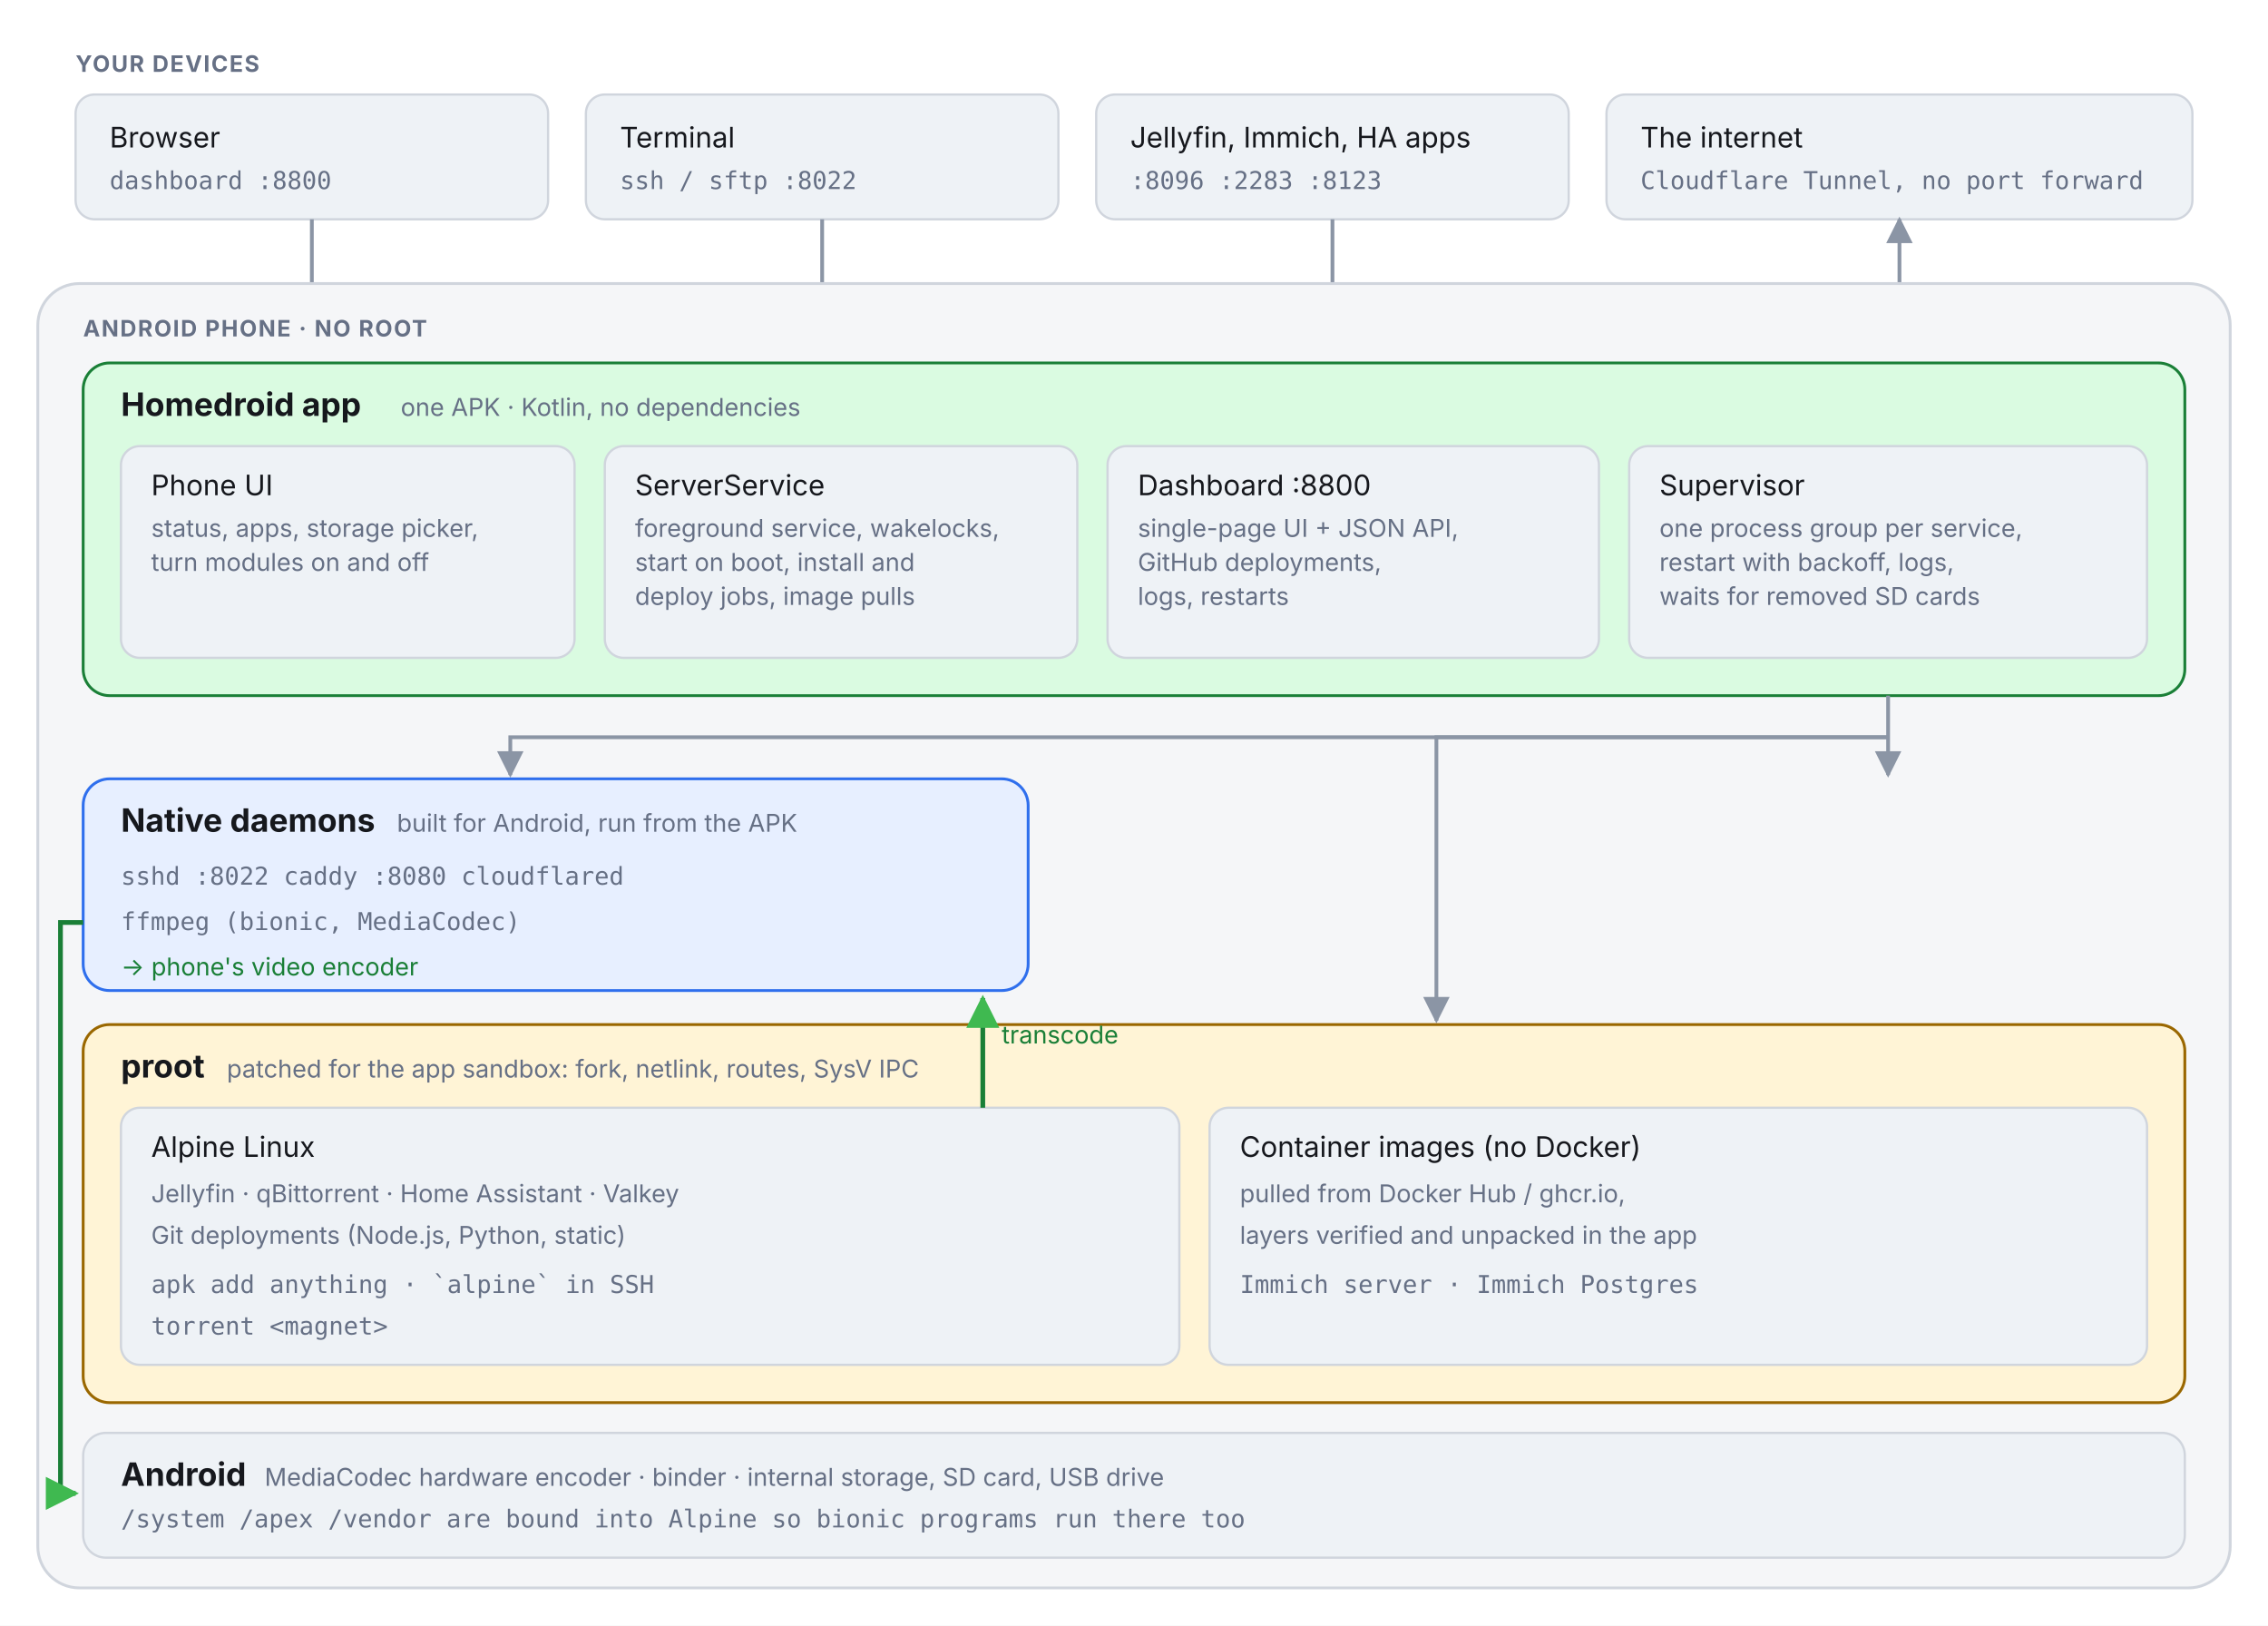
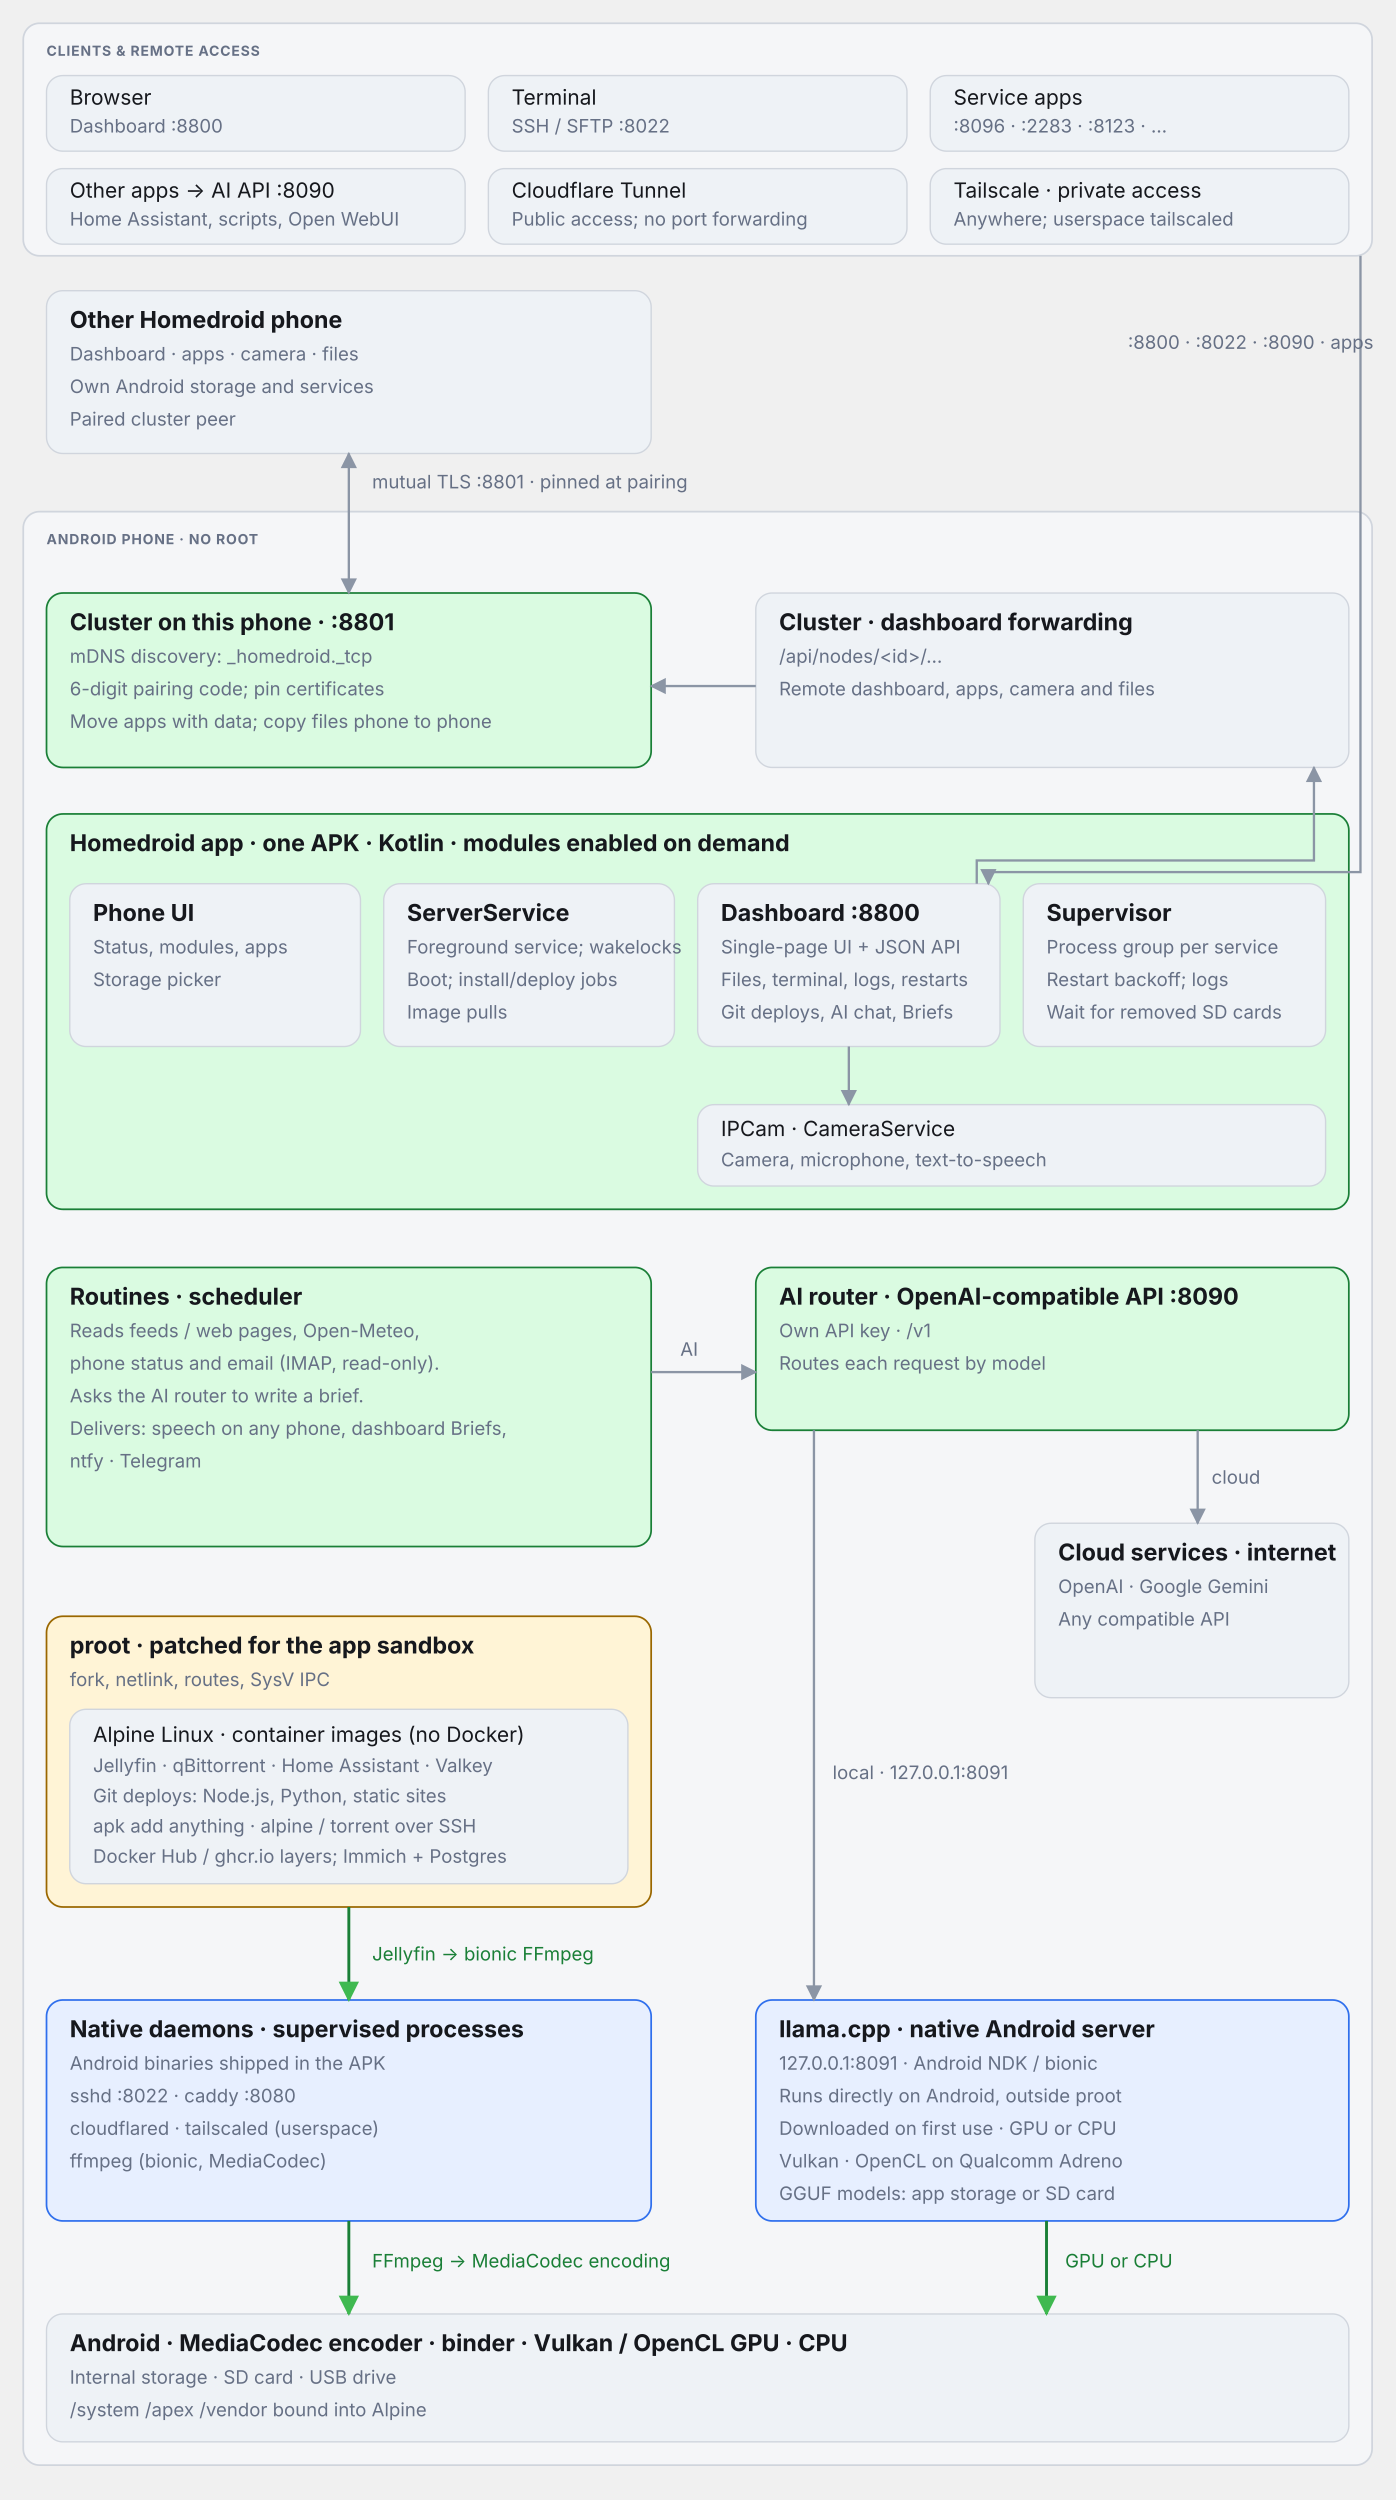
- <svg xmlns="http://www.w3.org/2000/svg" viewBox="0 0 1200 860" font-family="Inter, 'Noto Sans', 'Segoe UI', Helvetica, Arial, sans-serif" role="img" aria-labelledby="t d">
+ <svg xmlns="http://www.w3.org/2000/svg" viewBox="0 0 1200 2150" font-family="Inter, Noto Sans, Segoe UI, Helvetica, Arial, sans-serif" role="img" aria-labelledby="t d">
  <style>
-     .t { font-size: 15px; }
-     .h { font-size: 17px; font-weight: 700; }
-     .m { font-size: 13px; }
-     .mono { font-family: 'JetBrains Mono', 'DejaVu Sans Mono', monospace; font-size: 13px; }
+     .t { font-size: 18px; }
+     .h { font-size: 20px; font-weight: 700; }
+     .m { font-size: 16px; }
+     .mono { font-family: 'JetBrains Mono', 'DejaVu Sans Mono', monospace; font-size: 16px; }
    .panel { stroke-width: 1.5; }
    .panel2 { stroke-width: 1.2; }
    .green, .blue, .amber { stroke-width: 1.5; }
    .label { font-size: 12px; font-weight: 700; letter-spacing: .06em; }
    .arrow { stroke-width: 2; fill: none; marker-end: url(#a); }
    .hw { stroke-width: 2.5; fill: none; marker-end: url(#ag); }
    .bg { fill: #ffffff; }
    .t, .h { fill: #16181d; }
    .m, .mono, .label { fill: #667085; }
    .panel { fill: #f5f6f8; stroke: #d0d5dd; }
    .panel2 { fill: #eef2f6; stroke: #d0d5dd; }
    .green { fill: #dafbe1; stroke: #1a7f37; }
    .blue { fill: #e7efff; stroke: #2f6fed; }
    .amber { fill: #fff4d6; stroke: #9a6700; }
    .arrow { stroke: #8b95a5; }
    .hw { stroke: #1a7f37; }
    .hwtext { fill: #1a7f37; }
-     @media (prefers-color-scheme: dark) {
-     .bg { fill: #0d1117; }
-     .t, .h { fill: #e6edf3; }
-     .m, .mono, .label { fill: #8b949e; }
-     .panel { fill: #161b22; stroke: #30363d; }
-     .panel2 { fill: #1c2430; stroke: #30363d; }
-     .green { fill: #12261a; stroke: #7ee787; }
-     .blue { fill: #132039; stroke: #79a6ff; }
-     .amber { fill: #2a2210; stroke: #e3b341; }
-     .arrow { stroke: #6e7681; }
-     .hw { stroke: #7ee787; }
-     .hwtext { fill: #7ee787; }
-     }
  </style>
  <defs>
    <marker id="a" viewBox="0 0 10 10" refX="9" refY="5" markerWidth="7" markerHeight="7" orient="auto-start-reverse">
      <path d="M0,0 L10,5 L0,10 z" fill="#8b95a5" />
    </marker>
    <marker id="ag" viewBox="0 0 10 10" refX="9" refY="5" markerWidth="7" markerHeight="7" orient="auto-start-reverse">
      <path d="M0,0 L10,5 L0,10 z" fill="#3fb950" />
    </marker>
  </defs>
-   <rect class="bg" width="1200" height="860" />
-   <text class="label" x="40" y="38">YOUR DEVICES</text>
-   <rect class="panel2" x="40" y="50" width="250" height="66" rx="10" />
-   <text class="t" x="58" y="78">Browser</text>
-   <text class="mono" x="58" y="100">dashboard :8800</text>
-   <rect class="panel2" x="310" y="50" width="250" height="66" rx="10" />
-   <text class="t" x="328" y="78">Terminal</text>
-   <text class="mono" x="328" y="100">ssh / sftp :8022</text>
-   <rect class="panel2" x="580" y="50" width="250" height="66" rx="10" />
-   <text class="t" x="598" y="78">Jellyfin, Immich, HA apps</text>
-   <text class="mono" x="598" y="100">:8096  :2283  :8123</text>
-   <rect class="panel2" x="850" y="50" width="310" height="66" rx="10" />
-   <text class="t" x="868" y="78">The internet</text>
-   <text class="mono" x="868" y="100">Cloudflare Tunnel, no port forward</text>
-   <path class="arrow" d="M165 116 V168" />
-   <path class="arrow" d="M435 116 V168" />
-   <path class="arrow" d="M705 116 V168" />
-   <path class="arrow" d="M1005 168 V116" />
-   <rect class="panel" x="20" y="150" width="1160" height="690" rx="22" />
-   <text class="label" x="44" y="178">ANDROID PHONE · NO ROOT</text>
-   <rect class="green" x="44" y="192" width="1112" height="176" rx="14" />
-   <text class="h" x="64" y="220">Homedroid app</text>
-   <text class="m" x="212" y="220">one APK · Kotlin, no dependencies</text>
-   <rect class="panel2" x="64" y="236" width="240" height="112" rx="10" />
-   <text class="t" x="80" y="262">Phone UI</text>
-   <text class="m" x="80" y="284">status, apps, storage picker,</text>
-   <text class="m" x="80" y="302">turn modules on and off</text>
-   <rect class="panel2" x="320" y="236" width="250" height="112" rx="10" />
-   <text class="t" x="336" y="262">ServerService</text>
-   <text class="m" x="336" y="284">foreground service, wakelocks,</text>
-   <text class="m" x="336" y="302">start on boot, install and</text>
-   <text class="m" x="336" y="320">deploy jobs, image pulls</text>
-   <rect class="panel2" x="586" y="236" width="260" height="112" rx="10" />
-   <text class="t" x="602" y="262">Dashboard :8800</text>
-   <text class="m" x="602" y="284">single-page UI + JSON API,</text>
-   <text class="m" x="602" y="302">GitHub deployments,</text>
-   <text class="m" x="602" y="320">logs, restarts</text>
-   <rect class="panel2" x="862" y="236" width="274" height="112" rx="10" />
-   <text class="t" x="878" y="262">Supervisor</text>
-   <text class="m" x="878" y="284">one process group per service,</text>
-   <text class="m" x="878" y="302">restart with backoff, logs,</text>
-   <text class="m" x="878" y="320">waits for removed SD cards</text>
-   <path class="arrow" d="M999 368 V410" />
-   <path class="arrow" d="M999 390 H270 V410" />
-   <path class="arrow" d="M999 390 H760 V540" />
-   <rect class="blue" x="44" y="412" width="500" height="112" rx="14" />
-   <text class="h" x="64" y="440">Native daemons</text>
-   <text class="m" x="210" y="440">built for Android, run from the APK</text>
-   <text class="mono" x="64" y="468">sshd :8022   caddy :8080   cloudflared</text>
-   <text class="mono" x="64" y="492">ffmpeg (bionic, MediaCodec)</text>
-   <rect class="amber" x="44" y="542" width="1112" height="200" rx="14" />
-   <text class="h" x="64" y="570">proot</text>
-   <text class="m" x="120" y="570">patched for the app sandbox: fork, netlink, routes, SysV IPC</text>
-   <rect class="panel2" x="64" y="586" width="560" height="136" rx="10" />
-   <text class="t" x="80" y="612">Alpine Linux</text>
-   <text class="m" x="80" y="636">Jellyfin · qBittorrent · Home Assistant · Valkey</text>
-   <text class="m" x="80" y="658">Git deployments (Node.js, Python, static)</text>
-   <text class="mono" x="80" y="684">apk add anything · `alpine` in SSH</text>
-   <text class="mono" x="80" y="706">torrent &lt;magnet&gt;</text>
-   <rect class="panel2" x="640" y="586" width="496" height="136" rx="10" />
-   <text class="t" x="656" y="612">Container images (no Docker)</text>
-   <text class="m" x="656" y="636">pulled from Docker Hub / ghcr.io,</text>
-   <text class="m" x="656" y="658">layers verified and unpacked in the app</text>
-   <text class="mono" x="656" y="684">Immich server · Immich Postgres</text>
-   <rect class="panel2" x="44" y="758" width="1112" height="66" rx="12" />
-   <text class="h" x="64" y="786">Android</text>
-   <text class="m" x="140" y="786">MediaCodec hardware encoder · binder · internal storage, SD card, USB drive</text>
-   <text class="mono" x="64" y="808">/system /apex /vendor are bound into Alpine so bionic programs run there too</text>
-   <path class="hw" d="M520 586 V528" />
-   <text class="m hwtext" x="530" y="552">transcode</text>
-   <path class="hw" d="M44 488 H32 V790 H40" />
-   <text class="m hwtext" x="64" y="516">→ phone's video encoder</text>
+   <rect id="clients" class="panel" x="20" y="20" width="1160" height="200" rx="14" />
+   <text class="label" x="40" y="48">CLIENTS &amp; REMOTE ACCESS</text>
+   <rect id="browser" class="panel2" x="40" y="65" width="360" height="65" rx="14" />
+   <text class="t" x="60" y="90">Browser</text>
+   <text class="m" x="60" y="114">Dashboard :8800</text>
+   <rect id="terminal" class="panel2" x="420" y="65" width="360" height="65" rx="14" />
+   <text class="t" x="440" y="90">Terminal</text>
+   <text class="m" x="440" y="114">SSH / SFTP :8022</text>
+   <rect id="apps" class="panel2" x="800" y="65" width="360" height="65" rx="14" />
+   <text class="t" x="820" y="90">Service apps</text>
+   <text class="m" x="820" y="114">:8096 · :2283 · :8123 · …</text>
+   <rect id="external-ai" class="panel2" x="40" y="145" width="360" height="65" rx="14" />
+   <text class="t" x="60" y="170">Other apps → AI API :8090</text>
+   <text class="m" x="60" y="194">Home Assistant, scripts, Open WebUI</text>
+   <rect id="tunnel" class="panel2" x="420" y="145" width="360" height="65" rx="14" />
+   <text class="t" x="440" y="170">Cloudflare Tunnel</text>
+   <text class="m" x="440" y="194">Public access; no port forwarding</text>
+   <rect id="tailscale" class="panel2" x="800" y="145" width="360" height="65" rx="14" />
+   <text class="t" x="820" y="170">Tailscale · private access</text>
+   <text class="m" x="820" y="194">Anywhere; userspace tailscaled</text>
+   <rect id="peer" class="panel2" x="40" y="250" width="520" height="140" rx="14" />
+   <text class="h" x="60" y="282">Other Homedroid phone</text>
+   <text class="m" x="60" y="310">Dashboard · apps · camera · files</text>
+   <text class="m" x="60" y="338">Own Android storage and services</text>
+   <text class="m" x="60" y="366">Paired cluster peer</text>
+   <rect id="phone" class="panel" x="20" y="440" width="1160" height="1680" rx="14" />
+   <text class="label" x="40" y="468">ANDROID PHONE · NO ROOT</text>
+   <rect id="cluster" class="green" x="40" y="510" width="520" height="150" rx="14" />
+   <text class="h" x="60" y="542">Cluster on this phone · :8801</text>
+   <text class="m" x="60" y="570">mDNS discovery: _homedroid._tcp</text>
+   <text class="m" x="60" y="598">6-digit pairing code; pin certificates</text>
+   <text class="m" x="60" y="626">Move apps with data; copy files phone to phone</text>
+   <path id="peer-link" class="arrow" d="M300,390 L300,510" marker-start="url(#a)" />
+   <text class="m" x="320" y="420">mutual TLS :8801 · pinned at pairing</text>
+   <rect id="forwarding" class="panel2" x="650" y="510" width="510" height="150" rx="14" />
+   <text class="h" x="670" y="542">Cluster · dashboard forwarding</text>
+   <text class="m" x="670" y="570">/api/nodes/&lt;id&gt;/…</text>
+   <text class="m" x="670" y="598">Remote dashboard, apps, camera and files</text>
+   <path id="forward-cluster" class="arrow" d="M650,590 L560,590" />
+   <rect id="app" class="green" x="40" y="700" width="1120" height="340" rx="14" />
+   <text class="h" x="60" y="732">Homedroid app · one APK · Kotlin · modules enabled on demand</text>
+   <rect id="ui" class="panel2" x="60" y="760" width="250" height="140" rx="14" />
+   <text class="h" x="80" y="792">Phone UI</text>
+   <text class="m" x="80" y="820">Status, modules, apps</text>
+   <text class="m" x="80" y="848">Storage picker</text>
+   <rect id="server" class="panel2" x="330" y="760" width="250" height="140" rx="14" />
+   <text class="h" x="350" y="792">ServerService</text>
+   <text class="m" x="350" y="820">Foreground service; wakelocks</text>
+   <text class="m" x="350" y="848">Boot; install/deploy jobs</text>
+   <text class="m" x="350" y="876">Image pulls</text>
+   <rect id="dashboard" class="panel2" x="600" y="760" width="260" height="140" rx="14" />
+   <text class="h" x="620" y="792">Dashboard :8800</text>
+   <text class="m" x="620" y="820">Single-page UI + JSON API</text>
+   <text class="m" x="620" y="848">Files, terminal, logs, restarts</text>
+   <text class="m" x="620" y="876">Git deploys, AI chat, Briefs</text>
+   <rect id="supervisor" class="panel2" x="880" y="760" width="260" height="140" rx="14" />
+   <text class="h" x="900" y="792">Supervisor</text>
+   <text class="m" x="900" y="820">Process group per service</text>
+   <text class="m" x="900" y="848">Restart backoff; logs</text>
+   <text class="m" x="900" y="876">Wait for removed SD cards</text>
+   <rect id="camera" class="panel2" x="600" y="950" width="540" height="70" rx="14" />
+   <text class="t" x="620" y="977">IPCam · CameraService</text>
+   <text class="m" x="620" y="1003">Camera, microphone, text-to-speech</text>
+   <path id="dashboard-camera" class="arrow" d="M730,900 L730,950" />
+   <rect id="routines" class="green" x="40" y="1090" width="520" height="240" rx="14" />
+   <text class="h" x="60" y="1122">Routines · scheduler</text>
+   <text class="m" x="60" y="1150">Reads feeds / web pages, Open-Meteo,</text>
+   <text class="m" x="60" y="1178">phone status and email (IMAP, read-only).</text>
+   <text class="m" x="60" y="1206">Asks the AI router to write a brief.</text>
+   <text class="m" x="60" y="1234">Delivers: speech on any phone, dashboard Briefs,</text>
+   <text class="m" x="60" y="1262">ntfy · Telegram</text>
+   <rect id="router" class="green" x="650" y="1090" width="510" height="140" rx="14" />
+   <text class="h" x="670" y="1122">AI router · OpenAI-compatible API :8090</text>
+   <text class="m" x="670" y="1150">Own API key · /v1</text>
+   <text class="m" x="670" y="1178">Routes each request by model</text>
+   <path id="routines-ai" class="arrow" d="M560,1180 L650,1180" />
+   <text class="m" x="585" y="1166">AI</text>
+   <rect id="cloud" class="panel2" x="890" y="1310" width="270" height="150" rx="14" />
+   <text class="h" x="910" y="1342">Cloud services · internet</text>
+   <text class="m" x="910" y="1370">OpenAI · Google Gemini</text>
+   <text class="m" x="910" y="1398">Any compatible API</text>
+   <path id="router-cloud" class="arrow" d="M1030,1230 L1030,1310" />
+   <text class="m" x="1042" y="1276">cloud</text>
+   <rect id="proot" class="amber" x="40" y="1390" width="520" height="250" rx="14" />
+   <text class="h" x="60" y="1422">proot · patched for the app sandbox</text>
+   <text class="m" x="60" y="1450">fork, netlink, routes, SysV IPC</text>
+   <rect id="alpine" class="panel2" x="60" y="1470" width="480" height="150" rx="14" />
+   <text class="t" x="80" y="1498">Alpine Linux · container images (no Docker)</text>
+   <text class="m" x="80" y="1524">Jellyfin · qBittorrent · Home Assistant · Valkey</text>
+   <text class="m" x="80" y="1550">Git deploys: Node.js, Python, static sites</text>
+   <text class="m" x="80" y="1576">apk add anything · alpine / torrent over SSH</text>
+   <text class="m" x="80" y="1602">Docker Hub / ghcr.io layers; Immich + Postgres</text>
+   <rect id="native" class="blue" x="40" y="1720" width="520" height="190" rx="14" />
+   <text class="h" x="60" y="1752">Native daemons · supervised processes</text>
+   <text class="m" x="60" y="1780">Android binaries shipped in the APK</text>
+   <text class="m" x="60" y="1808">sshd :8022 · caddy :8080</text>
+   <text class="m" x="60" y="1836">cloudflared · tailscaled (userspace)</text>
+   <text class="m" x="60" y="1864">ffmpeg (bionic, MediaCodec)</text>
+   <path id="jellyfin-ffmpeg" class="hw" d="M300,1640 L300,1720" />
+   <text class="m hwtext" x="320" y="1686">Jellyfin → bionic FFmpeg</text>
+   <rect id="llama" class="blue" x="650" y="1720" width="510" height="190" rx="14" />
+   <text class="h" x="670" y="1752">llama.cpp · native Android server</text>
+   <text class="m" x="670" y="1780">127.0.0.1:8091 · Android NDK / bionic</text>
+   <text class="m" x="670" y="1808">Runs directly on Android, outside proot</text>
+   <text class="m" x="670" y="1836">Downloaded on first use · GPU or CPU</text>
+   <text class="m" x="670" y="1864">Vulkan · OpenCL on Qualcomm Adreno</text>
+   <text class="m" x="670" y="1892">GGUF models: app storage or SD card</text>
+   <path id="router-local" class="arrow" d="M700,1230 L700,1720" />
+   <text class="m" x="716" y="1530">local · 127.0.0.1:8091</text>
+   <rect id="android" class="panel2" x="40" y="1990" width="1120" height="110" rx="14" />
+   <text class="h" x="60" y="2022">Android · MediaCodec encoder · binder · Vulkan / OpenCL GPU · CPU</text>
+   <text class="m" x="60" y="2050">Internal storage · SD card · USB drive</text>
+   <text class="m" x="60" y="2078">/system /apex /vendor bound into Alpine</text>
+   <path id="ffmpeg-hardware" class="hw" d="M300,1910 L300,1990" />
+   <text class="m hwtext" x="320" y="1950">FFmpeg → MediaCodec encoding</text>
+   <path id="llama-hardware" class="hw" d="M900,1910 L900,1990" />
+   <text class="m hwtext" x="916" y="1950">GPU or CPU</text>
+   <path id="clients-dashboard" class="arrow" d="M1170,220 L1170,750 L850,750 L850,760" />
+   <text class="m" x="970" y="300">:8800 · :8022 · :8090 · apps</text>
+   <path id="dashboard-forwarding" class="arrow" d="M840,760 L840,740 L1130,740 L1130,660" />
</svg>
